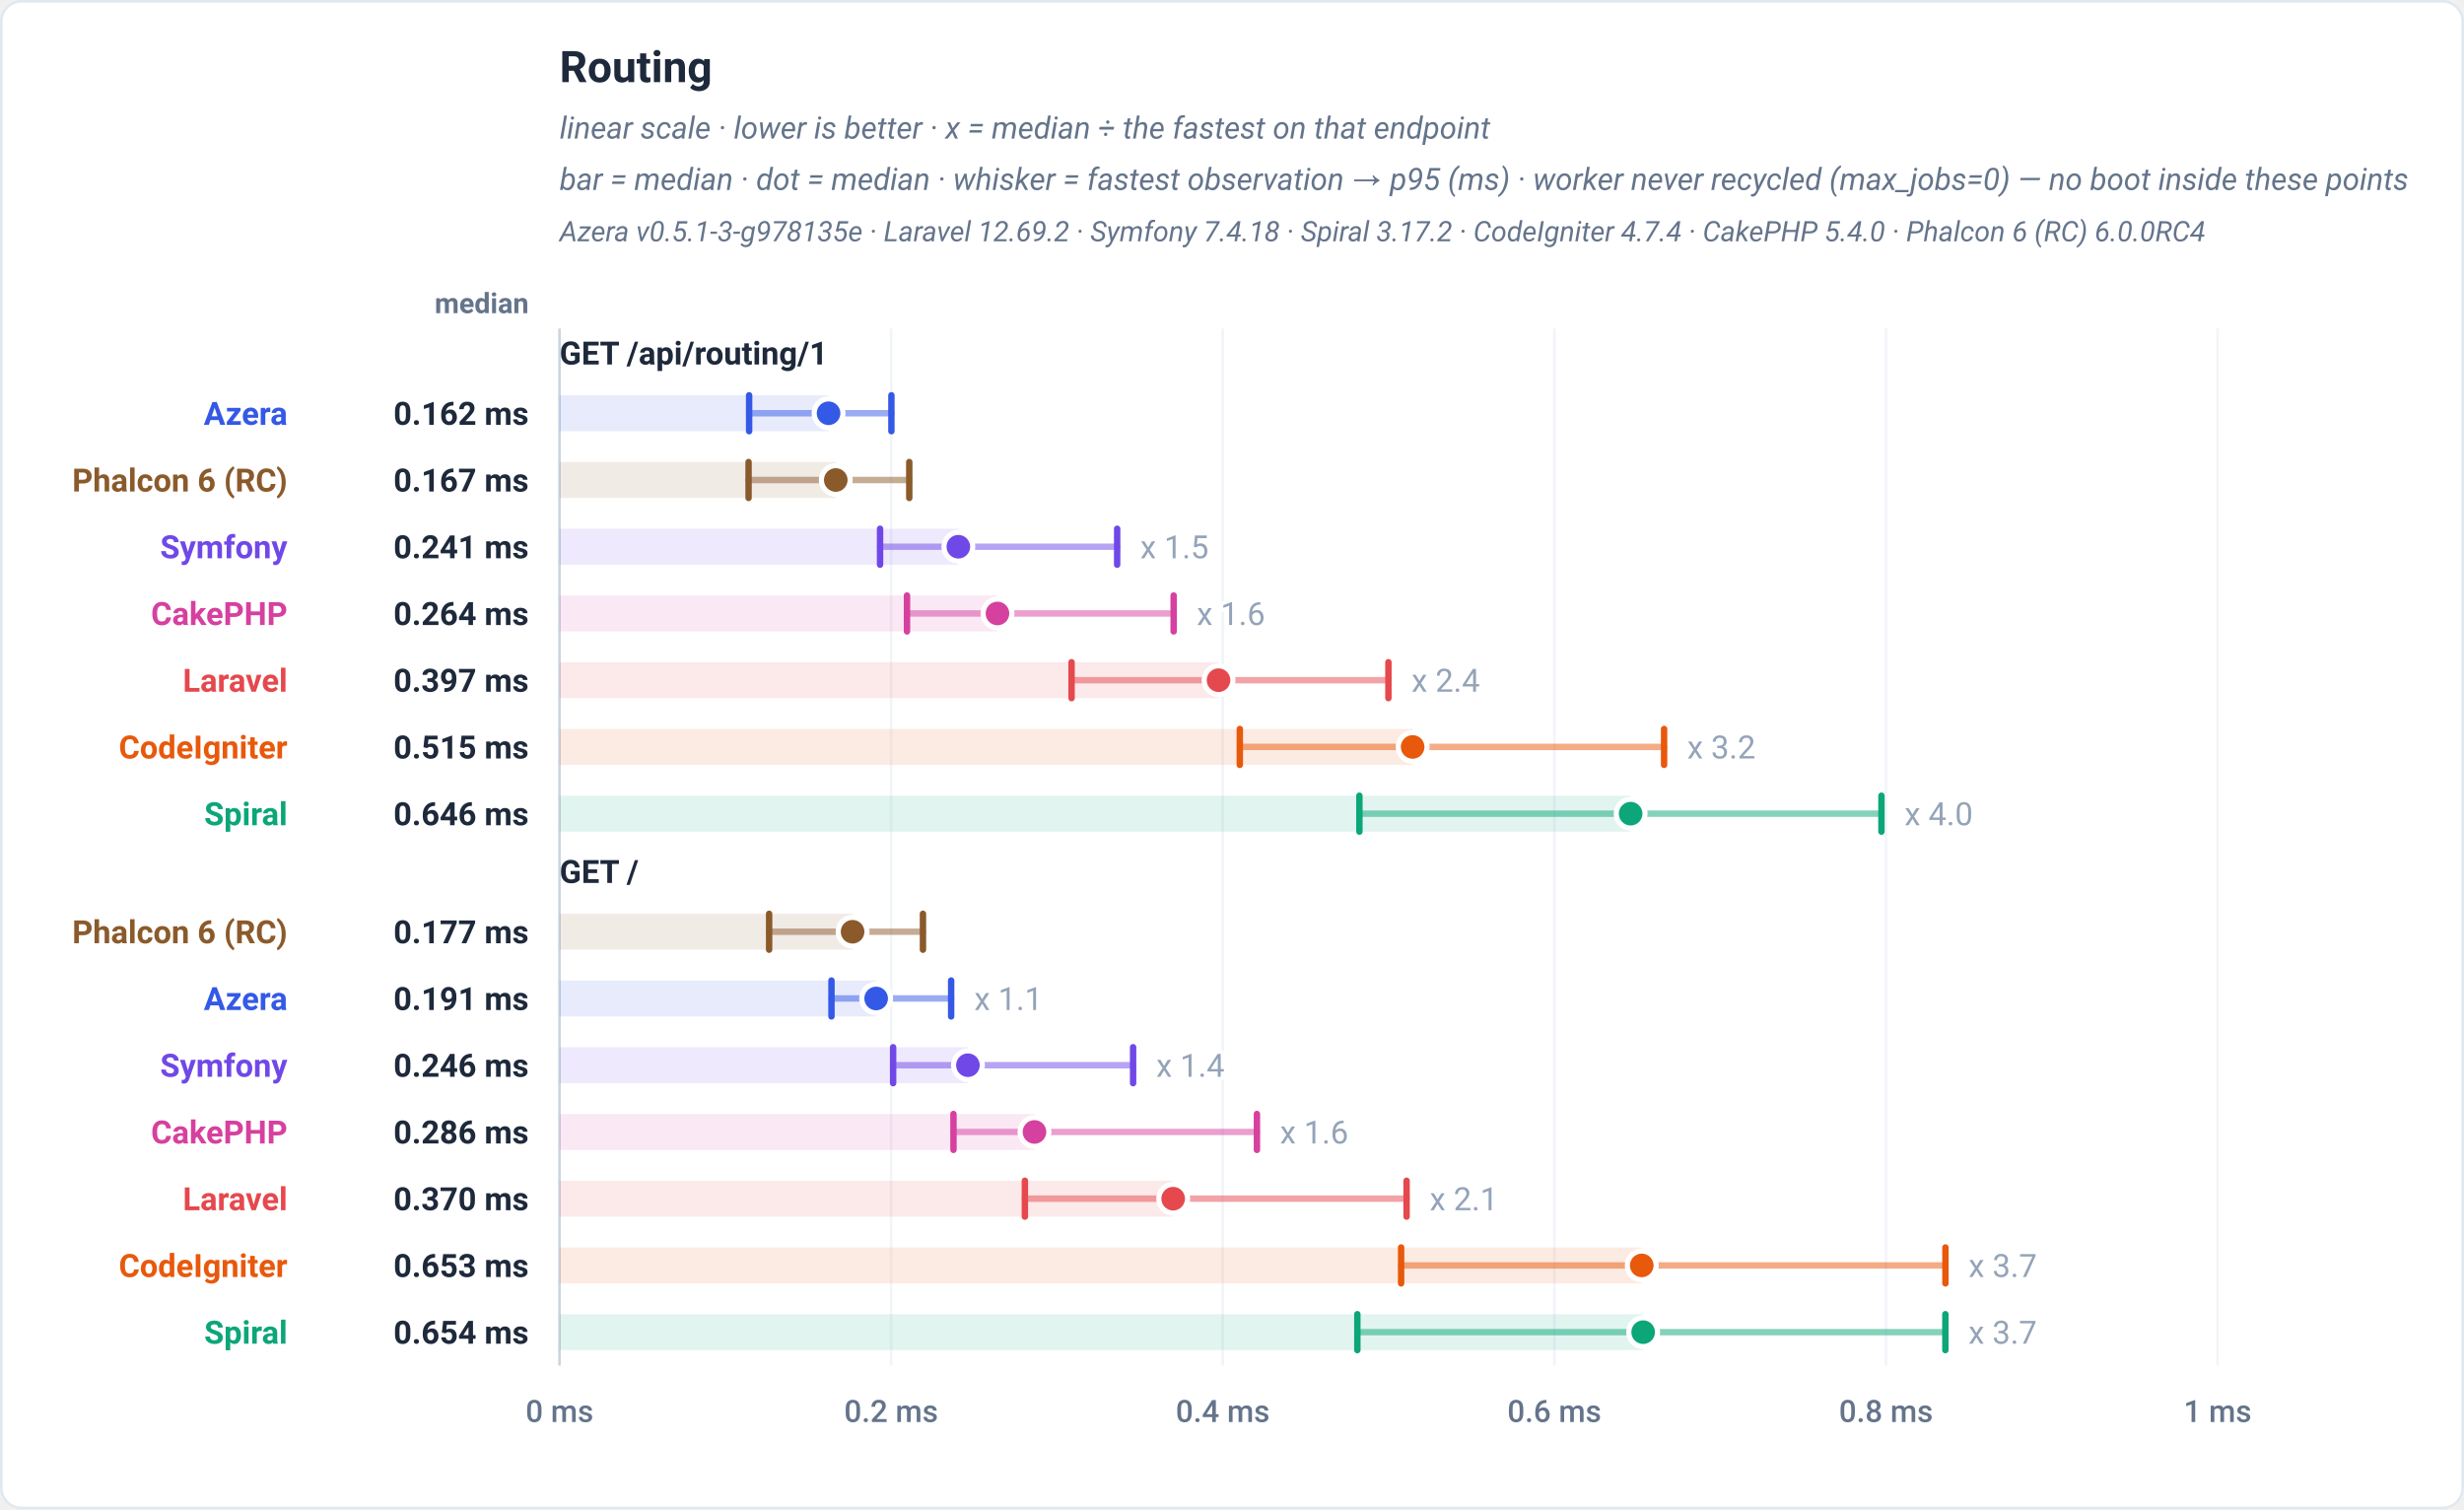
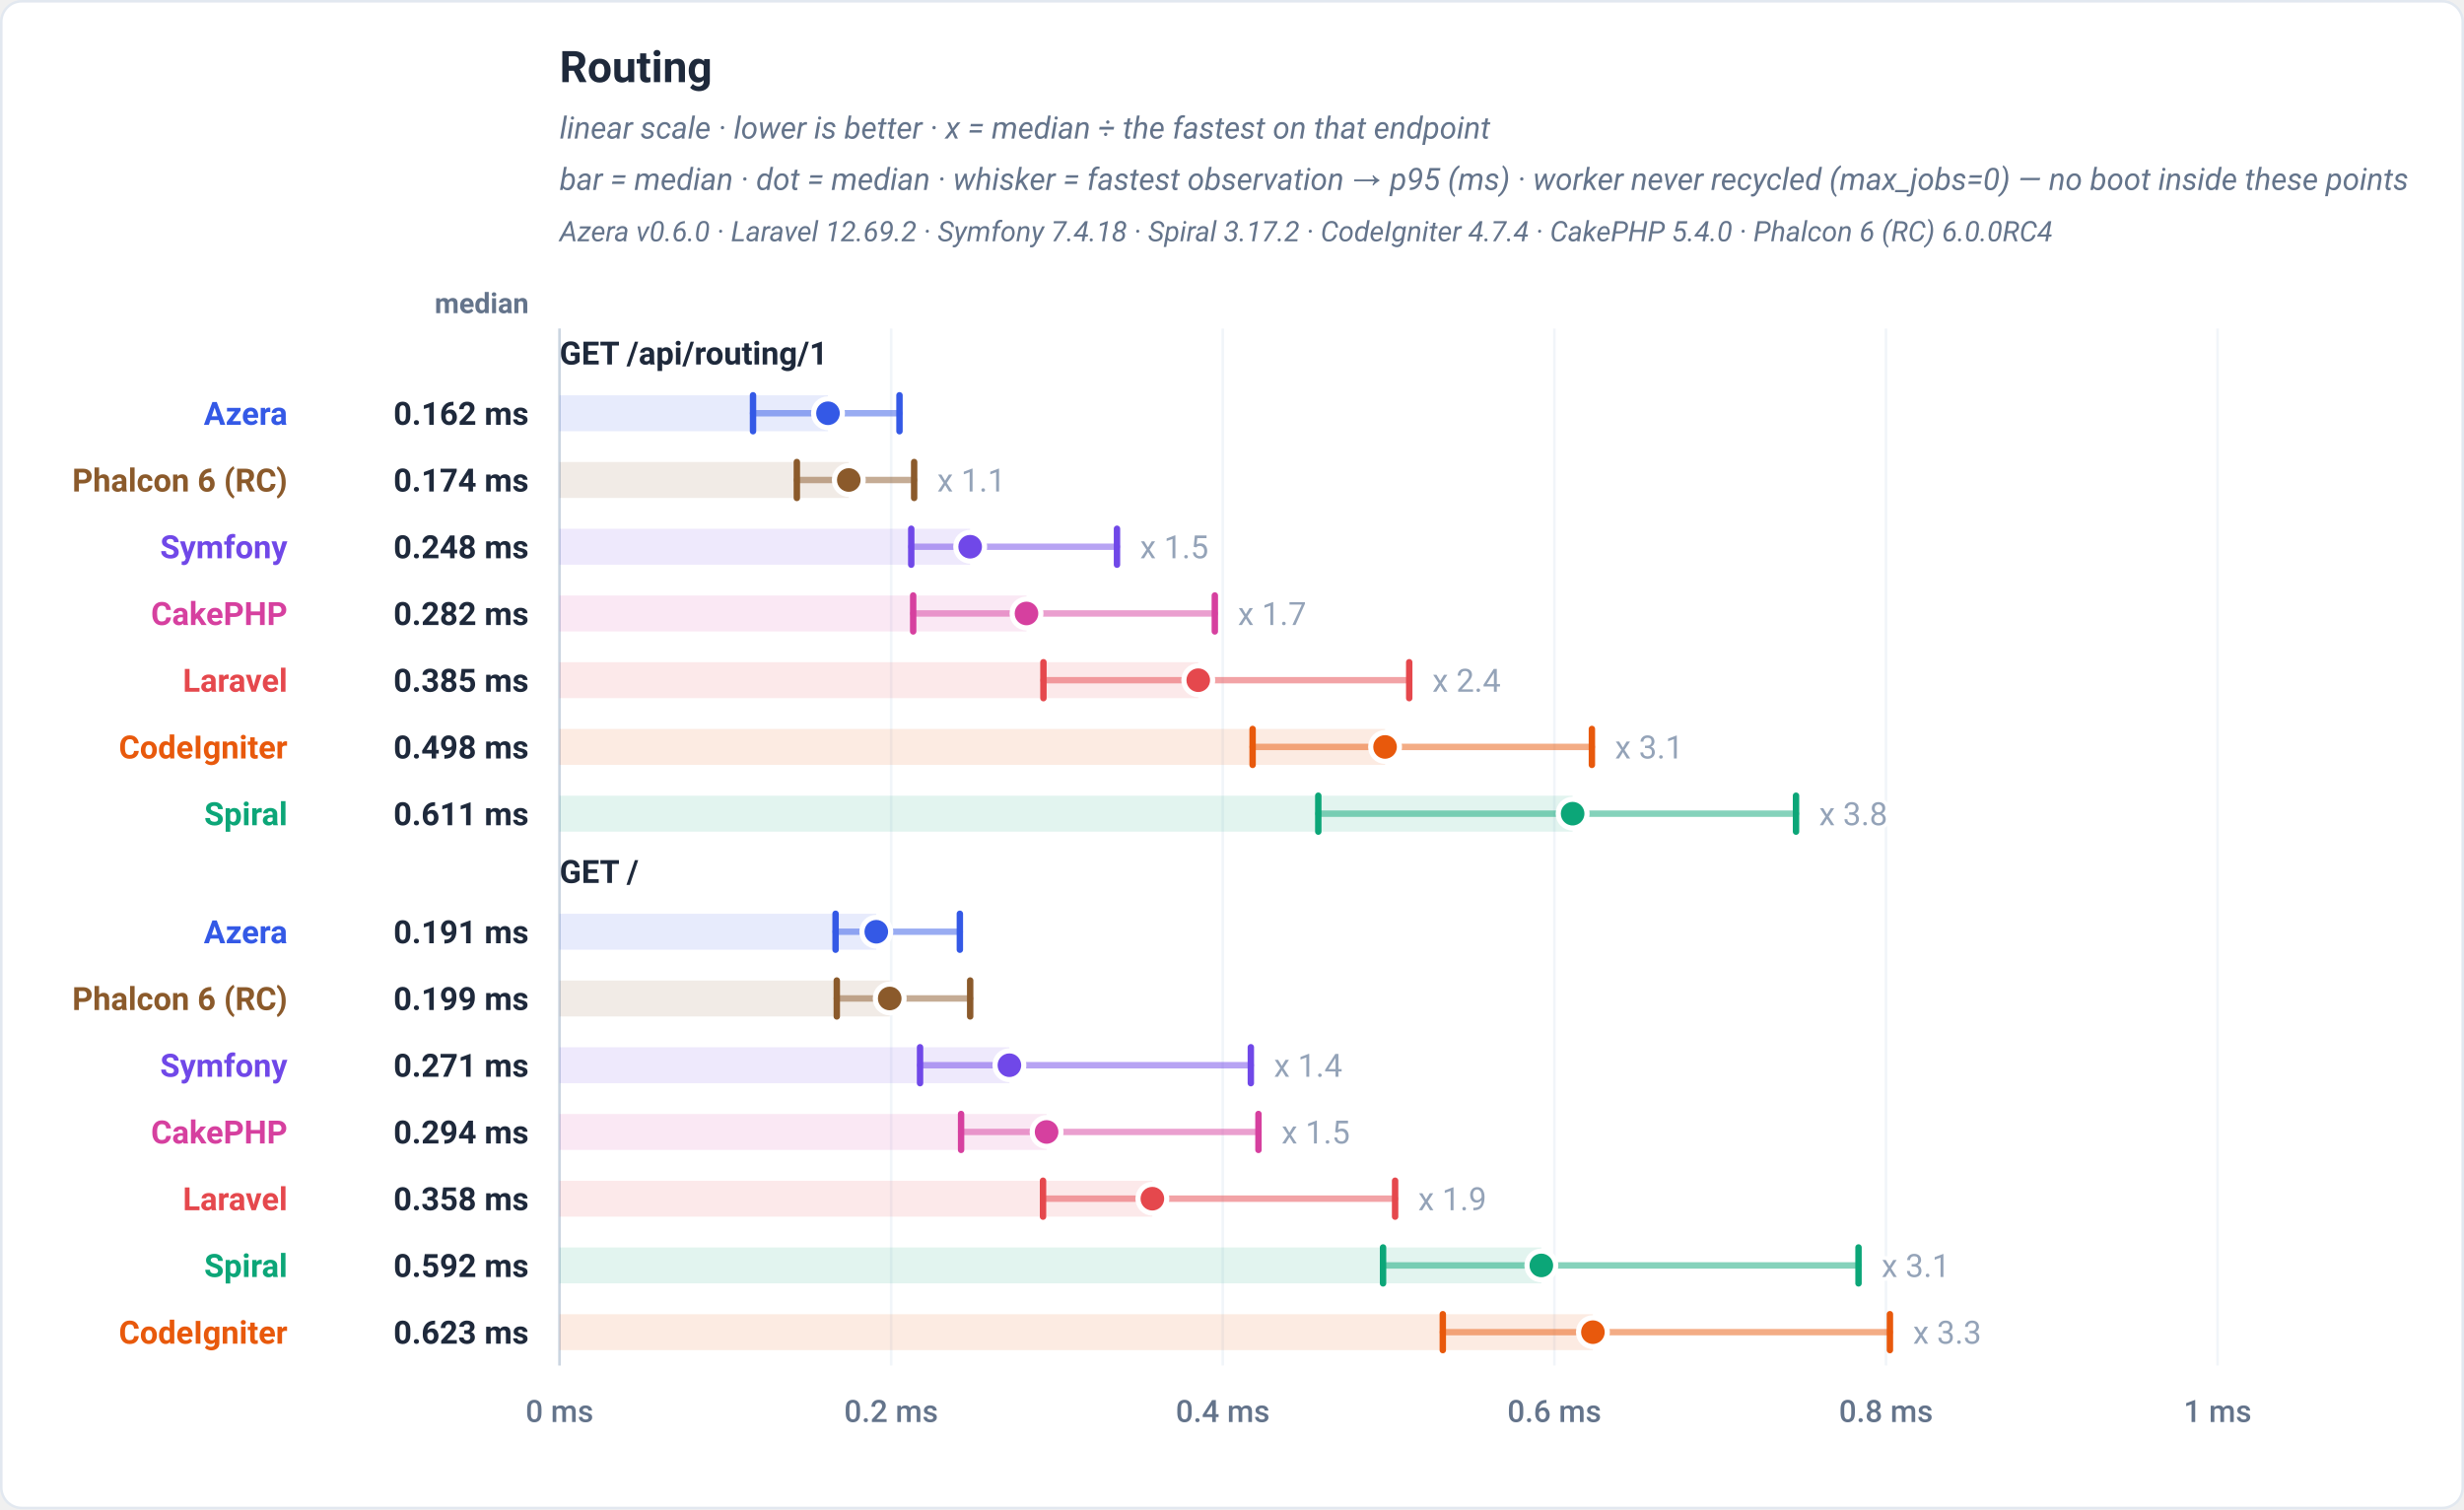
<svg xmlns="http://www.w3.org/2000/svg" viewBox="0 0 960 588" width="960" height="588" role="img" font-family="-apple-system,BlinkMacSystemFont,'Segoe UI',Roboto,Helvetica,Arial,sans-serif">
  <rect x="0.5" y="0.5" width="959" height="587" rx="8" fill="#ffffff" stroke="#e2e8f0" />
  <text x="218" y="32" font-family="-apple-system,BlinkMacSystemFont,'Segoe UI',Roboto,Helvetica,Arial,sans-serif" font-size="17" font-weight="700" fill="#1e293b" text-anchor="start">Routing</text>
  <text x="218" y="54" font-family="-apple-system,BlinkMacSystemFont,'Segoe UI',Roboto,Helvetica,Arial,sans-serif" font-size="12" font-weight="400" fill="#64748b" text-anchor="start" font-style="italic">linear scale · lower is better · x = median ÷ the fastest on that endpoint</text>
  <text x="218" y="74" font-family="-apple-system,BlinkMacSystemFont,'Segoe UI',Roboto,Helvetica,Arial,sans-serif" font-size="12" font-weight="400" fill="#64748b" text-anchor="start" font-style="italic">bar = median · dot = median · whisker = fastest observation → p95 (ms) · worker never recycled (max_jobs=0) — no boot inside these points</text>
-   <text x="218" y="94" font-family="-apple-system,BlinkMacSystemFont,'Segoe UI',Roboto,Helvetica,Arial,sans-serif" font-size="11" font-weight="400" fill="#64748b" text-anchor="start" font-style="italic">Azera v0.5.1-3-g978135e · Laravel 12.69.2 · Symfony 7.4.18 · Spiral 3.17.2 · CodeIgniter 4.7.4 · CakePHP 5.4.0 · Phalcon 6 (RC) 6.0.0RC4</text>
+   <text x="218" y="94" font-family="-apple-system,BlinkMacSystemFont,'Segoe UI',Roboto,Helvetica,Arial,sans-serif" font-size="11" font-weight="400" fill="#64748b" text-anchor="start" font-style="italic">Azera v0.6.0 · Laravel 12.69.2 · Symfony 7.4.18 · Spiral 3.17.2 · CodeIgniter 4.7.4 · CakePHP 5.4.0 · Phalcon 6 (RC) 6.0.0RC4</text>
  <text x="206" y="122" font-family="-apple-system,BlinkMacSystemFont,'Segoe UI',Roboto,Helvetica,Arial,sans-serif" font-size="11" font-weight="600" fill="#64748b" text-anchor="end">median</text>
  <line x1="218" y1="128" x2="218" y2="532" stroke="#f1f5f9" stroke-width="1" />
  <text x="218" y="554" font-family="-apple-system,BlinkMacSystemFont,'Segoe UI',Roboto,Helvetica,Arial,sans-serif" font-size="12" font-weight="500" fill="#64748b" text-anchor="middle">0 ms</text>
  <line x1="347.2" y1="128" x2="347.2" y2="532" stroke="#f1f5f9" stroke-width="1" />
  <text x="347.2" y="554" font-family="-apple-system,BlinkMacSystemFont,'Segoe UI',Roboto,Helvetica,Arial,sans-serif" font-size="12" font-weight="500" fill="#64748b" text-anchor="middle">0.2 ms</text>
  <line x1="476.4" y1="128" x2="476.4" y2="532" stroke="#f1f5f9" stroke-width="1" />
  <text x="476.4" y="554" font-family="-apple-system,BlinkMacSystemFont,'Segoe UI',Roboto,Helvetica,Arial,sans-serif" font-size="12" font-weight="500" fill="#64748b" text-anchor="middle">0.4 ms</text>
  <line x1="605.6" y1="128" x2="605.6" y2="532" stroke="#f1f5f9" stroke-width="1" />
  <text x="605.6" y="554" font-family="-apple-system,BlinkMacSystemFont,'Segoe UI',Roboto,Helvetica,Arial,sans-serif" font-size="12" font-weight="500" fill="#64748b" text-anchor="middle">0.6 ms</text>
  <line x1="734.8" y1="128" x2="734.8" y2="532" stroke="#f1f5f9" stroke-width="1" />
  <text x="734.8" y="554" font-family="-apple-system,BlinkMacSystemFont,'Segoe UI',Roboto,Helvetica,Arial,sans-serif" font-size="12" font-weight="500" fill="#64748b" text-anchor="middle">0.8 ms</text>
  <line x1="864" y1="128" x2="864" y2="532" stroke="#f1f5f9" stroke-width="1" />
  <text x="864" y="554" font-family="-apple-system,BlinkMacSystemFont,'Segoe UI',Roboto,Helvetica,Arial,sans-serif" font-size="12" font-weight="500" fill="#64748b" text-anchor="middle">1 ms</text>
  <line x1="218" y1="128" x2="218" y2="532" stroke="#cbd5e1" stroke-width="1" />
  <text x="218" y="142" font-family="-apple-system,BlinkMacSystemFont,'Segoe UI',Roboto,Helvetica,Arial,sans-serif" font-size="12.5" font-weight="700" fill="#1e293b" text-anchor="start">GET /api/routing/1</text>
-   <rect x="218" y="154" width="104.81" height="14" fill="#3459e6" fill-opacity="0.12" />
-   <line x1="291.87" y1="161" x2="347.3" y2="161" stroke="#3459e6" stroke-width="2.5" stroke-linecap="round" opacity="0.5" />
-   <line x1="291.87" y1="154" x2="291.87" y2="168" stroke="#3459e6" stroke-width="2.5" stroke-linecap="round" />
-   <line x1="347.3" y1="154" x2="347.3" y2="168" stroke="#3459e6" stroke-width="2.5" stroke-linecap="round" />
-   <circle cx="322.81" cy="161" r="5.6" fill="#3459e6" stroke="#ffffff" stroke-width="2" />
+   <rect x="218" y="154" width="104.59" height="14" fill="#3459e6" fill-opacity="0.12" />
+   <line x1="293.38" y1="161" x2="350.45" y2="161" stroke="#3459e6" stroke-width="2.5" stroke-linecap="round" opacity="0.5" />
+   <line x1="293.38" y1="154" x2="293.38" y2="168" stroke="#3459e6" stroke-width="2.5" stroke-linecap="round" />
+   <line x1="350.45" y1="154" x2="350.45" y2="168" stroke="#3459e6" stroke-width="2.5" stroke-linecap="round" />
+   <circle cx="322.59" cy="161" r="5.6" fill="#3459e6" stroke="#ffffff" stroke-width="2" />
  <text x="112" y="165.5" font-family="-apple-system,BlinkMacSystemFont,'Segoe UI',Roboto,Helvetica,Arial,sans-serif" font-size="12.5" font-weight="700" fill="#3459e6" text-anchor="end">Azera</text>
  <text x="206" y="165.5" font-family="-apple-system,BlinkMacSystemFont,'Segoe UI',Roboto,Helvetica,Arial,sans-serif" font-size="12.5" font-weight="700" fill="#1e293b" text-anchor="end">0.162 ms</text>
-   <rect x="218" y="180" width="107.62" height="14" fill="#8b5a2b" fill-opacity="0.12" />
-   <line x1="291.65" y1="187" x2="354.26" y2="187" stroke="#8b5a2b" stroke-width="2.5" stroke-linecap="round" opacity="0.5" />
-   <line x1="291.65" y1="180" x2="291.65" y2="194" stroke="#8b5a2b" stroke-width="2.5" stroke-linecap="round" />
-   <line x1="354.26" y1="180" x2="354.26" y2="194" stroke="#8b5a2b" stroke-width="2.5" stroke-linecap="round" />
-   <circle cx="325.62" cy="187" r="5.6" fill="#8b5a2b" stroke="#ffffff" stroke-width="2" />
+   <rect x="218" y="180" width="112.69" height="14" fill="#8b5a2b" fill-opacity="0.12" />
+   <line x1="310.46" y1="187" x2="356.16" y2="187" stroke="#8b5a2b" stroke-width="2.5" stroke-linecap="round" opacity="0.5" />
+   <line x1="310.46" y1="180" x2="310.46" y2="194" stroke="#8b5a2b" stroke-width="2.5" stroke-linecap="round" />
+   <line x1="356.16" y1="180" x2="356.16" y2="194" stroke="#8b5a2b" stroke-width="2.5" stroke-linecap="round" />
+   <circle cx="330.69" cy="187" r="5.6" fill="#8b5a2b" stroke="#ffffff" stroke-width="2" />
+   <text x="365.16" y="191.5" font-family="-apple-system,BlinkMacSystemFont,'Segoe UI',Roboto,Helvetica,Arial,sans-serif" font-size="12.5" font-weight="400" fill="#94a3b8" text-anchor="start" stroke="#ffffff" stroke-width="3" paint-order="stroke" stroke-linejoin="round">x 1.1</text>
  <text x="112" y="191.5" font-family="-apple-system,BlinkMacSystemFont,'Segoe UI',Roboto,Helvetica,Arial,sans-serif" font-size="12.5" font-weight="700" fill="#8b5a2b" text-anchor="end">Phalcon 6 (RC)</text>
-   <text x="206" y="191.5" font-family="-apple-system,BlinkMacSystemFont,'Segoe UI',Roboto,Helvetica,Arial,sans-serif" font-size="12.5" font-weight="700" fill="#1e293b" text-anchor="end">0.167 ms</text>
-   <rect x="218" y="206" width="155.38" height="14" fill="#7048e8" fill-opacity="0.12" />
-   <line x1="342.88" y1="213" x2="435.26" y2="213" stroke="#7048e8" stroke-width="2.5" stroke-linecap="round" opacity="0.5" />
-   <line x1="342.88" y1="206" x2="342.88" y2="220" stroke="#7048e8" stroke-width="2.5" stroke-linecap="round" />
-   <line x1="435.26" y1="206" x2="435.26" y2="220" stroke="#7048e8" stroke-width="2.5" stroke-linecap="round" />
-   <circle cx="373.38" cy="213" r="5.6" fill="#7048e8" stroke="#ffffff" stroke-width="2" />
-   <text x="444.26" y="217.5" font-family="-apple-system,BlinkMacSystemFont,'Segoe UI',Roboto,Helvetica,Arial,sans-serif" font-size="12.5" font-weight="400" fill="#94a3b8" text-anchor="start" stroke="#ffffff" stroke-width="3" paint-order="stroke" stroke-linejoin="round">x 1.5</text>
+   <text x="206" y="191.5" font-family="-apple-system,BlinkMacSystemFont,'Segoe UI',Roboto,Helvetica,Arial,sans-serif" font-size="12.5" font-weight="700" fill="#1e293b" text-anchor="end">0.174 ms</text>
+   <rect x="218" y="206" width="159.98" height="14" fill="#7048e8" fill-opacity="0.12" />
+   <line x1="355.03" y1="213" x2="435.19" y2="213" stroke="#7048e8" stroke-width="2.5" stroke-linecap="round" opacity="0.5" />
+   <line x1="355.03" y1="206" x2="355.03" y2="220" stroke="#7048e8" stroke-width="2.5" stroke-linecap="round" />
+   <line x1="435.19" y1="206" x2="435.19" y2="220" stroke="#7048e8" stroke-width="2.5" stroke-linecap="round" />
+   <circle cx="377.98" cy="213" r="5.6" fill="#7048e8" stroke="#ffffff" stroke-width="2" />
+   <text x="444.19" y="217.5" font-family="-apple-system,BlinkMacSystemFont,'Segoe UI',Roboto,Helvetica,Arial,sans-serif" font-size="12.5" font-weight="400" fill="#94a3b8" text-anchor="start" stroke="#ffffff" stroke-width="3" paint-order="stroke" stroke-linejoin="round">x 1.5</text>
  <text x="112" y="217.5" font-family="-apple-system,BlinkMacSystemFont,'Segoe UI',Roboto,Helvetica,Arial,sans-serif" font-size="12.5" font-weight="700" fill="#7048e8" text-anchor="end">Symfony</text>
-   <text x="206" y="217.5" font-family="-apple-system,BlinkMacSystemFont,'Segoe UI',Roboto,Helvetica,Arial,sans-serif" font-size="12.5" font-weight="700" fill="#1e293b" text-anchor="end">0.241 ms</text>
-   <rect x="218" y="232" width="170.62" height="14" fill="#d6409f" fill-opacity="0.12" />
-   <line x1="353.37" y1="239" x2="457.27" y2="239" stroke="#d6409f" stroke-width="2.5" stroke-linecap="round" opacity="0.5" />
-   <line x1="353.37" y1="232" x2="353.37" y2="246" stroke="#d6409f" stroke-width="2.5" stroke-linecap="round" />
-   <line x1="457.27" y1="232" x2="457.27" y2="246" stroke="#d6409f" stroke-width="2.5" stroke-linecap="round" />
-   <circle cx="388.62" cy="239" r="5.6" fill="#d6409f" stroke="#ffffff" stroke-width="2" />
-   <text x="466.27" y="243.5" font-family="-apple-system,BlinkMacSystemFont,'Segoe UI',Roboto,Helvetica,Arial,sans-serif" font-size="12.5" font-weight="400" fill="#94a3b8" text-anchor="start" stroke="#ffffff" stroke-width="3" paint-order="stroke" stroke-linejoin="round">x 1.6</text>
+   <text x="206" y="217.5" font-family="-apple-system,BlinkMacSystemFont,'Segoe UI',Roboto,Helvetica,Arial,sans-serif" font-size="12.5" font-weight="700" fill="#1e293b" text-anchor="end">0.248 ms</text>
+   <rect x="218" y="232" width="181.93" height="14" fill="#d6409f" fill-opacity="0.12" />
+   <line x1="355.78" y1="239" x2="473.31" y2="239" stroke="#d6409f" stroke-width="2.5" stroke-linecap="round" opacity="0.5" />
+   <line x1="355.78" y1="232" x2="355.78" y2="246" stroke="#d6409f" stroke-width="2.5" stroke-linecap="round" />
+   <line x1="473.31" y1="232" x2="473.31" y2="246" stroke="#d6409f" stroke-width="2.5" stroke-linecap="round" />
+   <circle cx="399.93" cy="239" r="5.6" fill="#d6409f" stroke="#ffffff" stroke-width="2" />
+   <text x="482.31" y="243.5" font-family="-apple-system,BlinkMacSystemFont,'Segoe UI',Roboto,Helvetica,Arial,sans-serif" font-size="12.5" font-weight="400" fill="#94a3b8" text-anchor="start" stroke="#ffffff" stroke-width="3" paint-order="stroke" stroke-linejoin="round">x 1.7</text>
  <text x="112" y="243.5" font-family="-apple-system,BlinkMacSystemFont,'Segoe UI',Roboto,Helvetica,Arial,sans-serif" font-size="12.5" font-weight="700" fill="#d6409f" text-anchor="end">CakePHP</text>
-   <text x="206" y="243.5" font-family="-apple-system,BlinkMacSystemFont,'Segoe UI',Roboto,Helvetica,Arial,sans-serif" font-size="12.5" font-weight="700" fill="#1e293b" text-anchor="end">0.264 ms</text>
-   <rect x="218" y="258" width="256.75" height="14" fill="#e5484d" fill-opacity="0.12" />
-   <line x1="417.49" y1="265" x2="540.94" y2="265" stroke="#e5484d" stroke-width="2.5" stroke-linecap="round" opacity="0.5" />
-   <line x1="417.49" y1="258" x2="417.49" y2="272" stroke="#e5484d" stroke-width="2.5" stroke-linecap="round" />
-   <line x1="540.94" y1="258" x2="540.94" y2="272" stroke="#e5484d" stroke-width="2.5" stroke-linecap="round" />
-   <circle cx="474.75" cy="265" r="5.6" fill="#e5484d" stroke="#ffffff" stroke-width="2" />
-   <text x="549.94" y="269.5" font-family="-apple-system,BlinkMacSystemFont,'Segoe UI',Roboto,Helvetica,Arial,sans-serif" font-size="12.5" font-weight="400" fill="#94a3b8" text-anchor="start" stroke="#ffffff" stroke-width="3" paint-order="stroke" stroke-linejoin="round">x 2.4</text>
+   <text x="206" y="243.5" font-family="-apple-system,BlinkMacSystemFont,'Segoe UI',Roboto,Helvetica,Arial,sans-serif" font-size="12.5" font-weight="700" fill="#1e293b" text-anchor="end">0.282 ms</text>
+   <rect x="218" y="258" width="248.85" height="14" fill="#e5484d" fill-opacity="0.12" />
+   <line x1="406.53" y1="265" x2="549.05" y2="265" stroke="#e5484d" stroke-width="2.5" stroke-linecap="round" opacity="0.5" />
+   <line x1="406.53" y1="258" x2="406.53" y2="272" stroke="#e5484d" stroke-width="2.5" stroke-linecap="round" />
+   <line x1="549.05" y1="258" x2="549.05" y2="272" stroke="#e5484d" stroke-width="2.5" stroke-linecap="round" />
+   <circle cx="466.85" cy="265" r="5.6" fill="#e5484d" stroke="#ffffff" stroke-width="2" />
+   <text x="558.05" y="269.5" font-family="-apple-system,BlinkMacSystemFont,'Segoe UI',Roboto,Helvetica,Arial,sans-serif" font-size="12.5" font-weight="400" fill="#94a3b8" text-anchor="start" stroke="#ffffff" stroke-width="3" paint-order="stroke" stroke-linejoin="round">x 2.4</text>
  <text x="112" y="269.5" font-family="-apple-system,BlinkMacSystemFont,'Segoe UI',Roboto,Helvetica,Arial,sans-serif" font-size="12.5" font-weight="700" fill="#e5484d" text-anchor="end">Laravel</text>
-   <text x="206" y="269.5" font-family="-apple-system,BlinkMacSystemFont,'Segoe UI',Roboto,Helvetica,Arial,sans-serif" font-size="12.5" font-weight="700" fill="#1e293b" text-anchor="end">0.397 ms</text>
-   <rect x="218" y="284" width="332.38" height="14" fill="#e8590c" fill-opacity="0.12" />
-   <line x1="483.04" y1="291" x2="648.35" y2="291" stroke="#e8590c" stroke-width="2.5" stroke-linecap="round" opacity="0.5" />
-   <line x1="483.04" y1="284" x2="483.04" y2="298" stroke="#e8590c" stroke-width="2.5" stroke-linecap="round" />
-   <line x1="648.35" y1="284" x2="648.35" y2="298" stroke="#e8590c" stroke-width="2.5" stroke-linecap="round" />
-   <circle cx="550.38" cy="291" r="5.6" fill="#e8590c" stroke="#ffffff" stroke-width="2" />
-   <text x="657.35" y="295.5" font-family="-apple-system,BlinkMacSystemFont,'Segoe UI',Roboto,Helvetica,Arial,sans-serif" font-size="12.5" font-weight="400" fill="#94a3b8" text-anchor="start" stroke="#ffffff" stroke-width="3" paint-order="stroke" stroke-linejoin="round">x 3.2</text>
+   <text x="206" y="269.5" font-family="-apple-system,BlinkMacSystemFont,'Segoe UI',Roboto,Helvetica,Arial,sans-serif" font-size="12.5" font-weight="700" fill="#1e293b" text-anchor="end">0.385 ms</text>
+   <rect x="218" y="284" width="321.63" height="14" fill="#e8590c" fill-opacity="0.12" />
+   <line x1="488.03" y1="291" x2="620.22" y2="291" stroke="#e8590c" stroke-width="2.5" stroke-linecap="round" opacity="0.5" />
+   <line x1="488.03" y1="284" x2="488.03" y2="298" stroke="#e8590c" stroke-width="2.5" stroke-linecap="round" />
+   <line x1="620.22" y1="284" x2="620.22" y2="298" stroke="#e8590c" stroke-width="2.5" stroke-linecap="round" />
+   <circle cx="539.63" cy="291" r="5.6" fill="#e8590c" stroke="#ffffff" stroke-width="2" />
+   <text x="629.22" y="295.5" font-family="-apple-system,BlinkMacSystemFont,'Segoe UI',Roboto,Helvetica,Arial,sans-serif" font-size="12.5" font-weight="400" fill="#94a3b8" text-anchor="start" stroke="#ffffff" stroke-width="3" paint-order="stroke" stroke-linejoin="round">x 3.1</text>
  <text x="112" y="295.5" font-family="-apple-system,BlinkMacSystemFont,'Segoe UI',Roboto,Helvetica,Arial,sans-serif" font-size="12.5" font-weight="700" fill="#e8590c" text-anchor="end">CodeIgniter</text>
-   <text x="206" y="295.5" font-family="-apple-system,BlinkMacSystemFont,'Segoe UI',Roboto,Helvetica,Arial,sans-serif" font-size="12.5" font-weight="700" fill="#1e293b" text-anchor="end">0.515 ms</text>
-   <rect x="218" y="310" width="417.31" height="14" fill="#0ca678" fill-opacity="0.12" />
-   <line x1="529.64" y1="317" x2="733.03" y2="317" stroke="#0ca678" stroke-width="2.5" stroke-linecap="round" opacity="0.5" />
-   <line x1="529.64" y1="310" x2="529.64" y2="324" stroke="#0ca678" stroke-width="2.5" stroke-linecap="round" />
-   <line x1="733.03" y1="310" x2="733.03" y2="324" stroke="#0ca678" stroke-width="2.5" stroke-linecap="round" />
-   <circle cx="635.31" cy="317" r="5.6" fill="#0ca678" stroke="#ffffff" stroke-width="2" />
-   <text x="742.03" y="321.5" font-family="-apple-system,BlinkMacSystemFont,'Segoe UI',Roboto,Helvetica,Arial,sans-serif" font-size="12.5" font-weight="400" fill="#94a3b8" text-anchor="start" stroke="#ffffff" stroke-width="3" paint-order="stroke" stroke-linejoin="round">x 4.0</text>
+   <text x="206" y="295.5" font-family="-apple-system,BlinkMacSystemFont,'Segoe UI',Roboto,Helvetica,Arial,sans-serif" font-size="12.5" font-weight="700" fill="#1e293b" text-anchor="end">0.498 ms</text>
+   <rect x="218" y="310" width="394.71" height="14" fill="#0ca678" fill-opacity="0.12" />
+   <line x1="513.62" y1="317" x2="699.75" y2="317" stroke="#0ca678" stroke-width="2.5" stroke-linecap="round" opacity="0.5" />
+   <line x1="513.62" y1="310" x2="513.62" y2="324" stroke="#0ca678" stroke-width="2.5" stroke-linecap="round" />
+   <line x1="699.75" y1="310" x2="699.75" y2="324" stroke="#0ca678" stroke-width="2.5" stroke-linecap="round" />
+   <circle cx="612.71" cy="317" r="5.6" fill="#0ca678" stroke="#ffffff" stroke-width="2" />
+   <text x="708.75" y="321.5" font-family="-apple-system,BlinkMacSystemFont,'Segoe UI',Roboto,Helvetica,Arial,sans-serif" font-size="12.5" font-weight="400" fill="#94a3b8" text-anchor="start" stroke="#ffffff" stroke-width="3" paint-order="stroke" stroke-linejoin="round">x 3.8</text>
  <text x="112" y="321.5" font-family="-apple-system,BlinkMacSystemFont,'Segoe UI',Roboto,Helvetica,Arial,sans-serif" font-size="12.5" font-weight="700" fill="#0ca678" text-anchor="end">Spiral</text>
-   <text x="206" y="321.5" font-family="-apple-system,BlinkMacSystemFont,'Segoe UI',Roboto,Helvetica,Arial,sans-serif" font-size="12.5" font-weight="700" fill="#1e293b" text-anchor="end">0.646 ms</text>
+   <text x="206" y="321.5" font-family="-apple-system,BlinkMacSystemFont,'Segoe UI',Roboto,Helvetica,Arial,sans-serif" font-size="12.5" font-weight="700" fill="#1e293b" text-anchor="end">0.611 ms</text>
  <text x="218" y="344" font-family="-apple-system,BlinkMacSystemFont,'Segoe UI',Roboto,Helvetica,Arial,sans-serif" font-size="12.5" font-weight="700" fill="#1e293b" text-anchor="start">GET /</text>
-   <rect x="218" y="356" width="114.17" height="14" fill="#8b5a2b" fill-opacity="0.12" />
-   <line x1="299.66" y1="363" x2="359.59" y2="363" stroke="#8b5a2b" stroke-width="2.5" stroke-linecap="round" opacity="0.5" />
-   <line x1="299.66" y1="356" x2="299.66" y2="370" stroke="#8b5a2b" stroke-width="2.5" stroke-linecap="round" />
-   <line x1="359.59" y1="356" x2="359.59" y2="370" stroke="#8b5a2b" stroke-width="2.5" stroke-linecap="round" />
-   <circle cx="332.17" cy="363" r="5.6" fill="#8b5a2b" stroke="#ffffff" stroke-width="2" />
-   <text x="112" y="367.5" font-family="-apple-system,BlinkMacSystemFont,'Segoe UI',Roboto,Helvetica,Arial,sans-serif" font-size="12.5" font-weight="700" fill="#8b5a2b" text-anchor="end">Phalcon 6 (RC)</text>
-   <text x="206" y="367.5" font-family="-apple-system,BlinkMacSystemFont,'Segoe UI',Roboto,Helvetica,Arial,sans-serif" font-size="12.5" font-weight="700" fill="#1e293b" text-anchor="end">0.177 ms</text>
-   <rect x="218" y="382" width="123.35" height="14" fill="#3459e6" fill-opacity="0.12" />
-   <line x1="323.95" y1="389" x2="370.58" y2="389" stroke="#3459e6" stroke-width="2.5" stroke-linecap="round" opacity="0.5" />
-   <line x1="323.95" y1="382" x2="323.95" y2="396" stroke="#3459e6" stroke-width="2.5" stroke-linecap="round" />
-   <line x1="370.58" y1="382" x2="370.58" y2="396" stroke="#3459e6" stroke-width="2.5" stroke-linecap="round" />
-   <circle cx="341.35" cy="389" r="5.6" fill="#3459e6" stroke="#ffffff" stroke-width="2" />
-   <text x="379.58" y="393.5" font-family="-apple-system,BlinkMacSystemFont,'Segoe UI',Roboto,Helvetica,Arial,sans-serif" font-size="12.5" font-weight="400" fill="#94a3b8" text-anchor="start" stroke="#ffffff" stroke-width="3" paint-order="stroke" stroke-linejoin="round">x 1.1</text>
-   <text x="112" y="393.5" font-family="-apple-system,BlinkMacSystemFont,'Segoe UI',Roboto,Helvetica,Arial,sans-serif" font-size="12.5" font-weight="700" fill="#3459e6" text-anchor="end">Azera</text>
-   <text x="206" y="393.5" font-family="-apple-system,BlinkMacSystemFont,'Segoe UI',Roboto,Helvetica,Arial,sans-serif" font-size="12.5" font-weight="700" fill="#1e293b" text-anchor="end">0.191 ms</text>
-   <rect x="218" y="408" width="159.11" height="14" fill="#7048e8" fill-opacity="0.12" />
-   <line x1="347.97" y1="415" x2="441.47" y2="415" stroke="#7048e8" stroke-width="2.5" stroke-linecap="round" opacity="0.5" />
-   <line x1="347.97" y1="408" x2="347.97" y2="422" stroke="#7048e8" stroke-width="2.5" stroke-linecap="round" />
-   <line x1="441.47" y1="408" x2="441.47" y2="422" stroke="#7048e8" stroke-width="2.5" stroke-linecap="round" />
-   <circle cx="377.11" cy="415" r="5.6" fill="#7048e8" stroke="#ffffff" stroke-width="2" />
-   <text x="450.47" y="419.5" font-family="-apple-system,BlinkMacSystemFont,'Segoe UI',Roboto,Helvetica,Arial,sans-serif" font-size="12.5" font-weight="400" fill="#94a3b8" text-anchor="start" stroke="#ffffff" stroke-width="3" paint-order="stroke" stroke-linejoin="round">x 1.4</text>
+   <rect x="218" y="356" width="123.41" height="14" fill="#3459e6" fill-opacity="0.12" />
+   <line x1="325.55" y1="363" x2="373.97" y2="363" stroke="#3459e6" stroke-width="2.5" stroke-linecap="round" opacity="0.5" />
+   <line x1="325.55" y1="356" x2="325.55" y2="370" stroke="#3459e6" stroke-width="2.5" stroke-linecap="round" />
+   <line x1="373.97" y1="356" x2="373.97" y2="370" stroke="#3459e6" stroke-width="2.5" stroke-linecap="round" />
+   <circle cx="341.41" cy="363" r="5.6" fill="#3459e6" stroke="#ffffff" stroke-width="2" />
+   <text x="112" y="367.5" font-family="-apple-system,BlinkMacSystemFont,'Segoe UI',Roboto,Helvetica,Arial,sans-serif" font-size="12.5" font-weight="700" fill="#3459e6" text-anchor="end">Azera</text>
+   <text x="206" y="367.5" font-family="-apple-system,BlinkMacSystemFont,'Segoe UI',Roboto,Helvetica,Arial,sans-serif" font-size="12.5" font-weight="700" fill="#1e293b" text-anchor="end">0.191 ms</text>
+   <rect x="218" y="382" width="128.64" height="14" fill="#8b5a2b" fill-opacity="0.12" />
+   <line x1="326.02" y1="389" x2="377.99" y2="389" stroke="#8b5a2b" stroke-width="2.5" stroke-linecap="round" opacity="0.5" />
+   <line x1="326.02" y1="382" x2="326.02" y2="396" stroke="#8b5a2b" stroke-width="2.5" stroke-linecap="round" />
+   <line x1="377.99" y1="382" x2="377.99" y2="396" stroke="#8b5a2b" stroke-width="2.5" stroke-linecap="round" />
+   <circle cx="346.64" cy="389" r="5.6" fill="#8b5a2b" stroke="#ffffff" stroke-width="2" />
+   <text x="112" y="393.5" font-family="-apple-system,BlinkMacSystemFont,'Segoe UI',Roboto,Helvetica,Arial,sans-serif" font-size="12.5" font-weight="700" fill="#8b5a2b" text-anchor="end">Phalcon 6 (RC)</text>
+   <text x="206" y="393.5" font-family="-apple-system,BlinkMacSystemFont,'Segoe UI',Roboto,Helvetica,Arial,sans-serif" font-size="12.5" font-weight="700" fill="#1e293b" text-anchor="end">0.199 ms</text>
+   <rect x="218" y="408" width="175.27" height="14" fill="#7048e8" fill-opacity="0.12" />
+   <line x1="358.46" y1="415" x2="487.34" y2="415" stroke="#7048e8" stroke-width="2.5" stroke-linecap="round" opacity="0.5" />
+   <line x1="358.46" y1="408" x2="358.46" y2="422" stroke="#7048e8" stroke-width="2.5" stroke-linecap="round" />
+   <line x1="487.34" y1="408" x2="487.34" y2="422" stroke="#7048e8" stroke-width="2.5" stroke-linecap="round" />
+   <circle cx="393.27" cy="415" r="5.6" fill="#7048e8" stroke="#ffffff" stroke-width="2" />
+   <text x="496.34" y="419.5" font-family="-apple-system,BlinkMacSystemFont,'Segoe UI',Roboto,Helvetica,Arial,sans-serif" font-size="12.5" font-weight="400" fill="#94a3b8" text-anchor="start" stroke="#ffffff" stroke-width="3" paint-order="stroke" stroke-linejoin="round">x 1.4</text>
  <text x="112" y="419.5" font-family="-apple-system,BlinkMacSystemFont,'Segoe UI',Roboto,Helvetica,Arial,sans-serif" font-size="12.5" font-weight="700" fill="#7048e8" text-anchor="end">Symfony</text>
-   <text x="206" y="419.5" font-family="-apple-system,BlinkMacSystemFont,'Segoe UI',Roboto,Helvetica,Arial,sans-serif" font-size="12.5" font-weight="700" fill="#1e293b" text-anchor="end">0.246 ms</text>
-   <rect x="218" y="434" width="185.04" height="14" fill="#d6409f" fill-opacity="0.12" />
-   <line x1="371.48" y1="441" x2="489.71" y2="441" stroke="#d6409f" stroke-width="2.5" stroke-linecap="round" opacity="0.5" />
-   <line x1="371.48" y1="434" x2="371.48" y2="448" stroke="#d6409f" stroke-width="2.5" stroke-linecap="round" />
-   <line x1="489.71" y1="434" x2="489.71" y2="448" stroke="#d6409f" stroke-width="2.5" stroke-linecap="round" />
-   <circle cx="403.04" cy="441" r="5.6" fill="#d6409f" stroke="#ffffff" stroke-width="2" />
-   <text x="498.71" y="445.5" font-family="-apple-system,BlinkMacSystemFont,'Segoe UI',Roboto,Helvetica,Arial,sans-serif" font-size="12.5" font-weight="400" fill="#94a3b8" text-anchor="start" stroke="#ffffff" stroke-width="3" paint-order="stroke" stroke-linejoin="round">x 1.6</text>
+   <text x="206" y="419.5" font-family="-apple-system,BlinkMacSystemFont,'Segoe UI',Roboto,Helvetica,Arial,sans-serif" font-size="12.5" font-weight="700" fill="#1e293b" text-anchor="end">0.271 ms</text>
+   <rect x="218" y="434" width="189.76" height="14" fill="#d6409f" fill-opacity="0.12" />
+   <line x1="374.45" y1="441" x2="490.31" y2="441" stroke="#d6409f" stroke-width="2.5" stroke-linecap="round" opacity="0.5" />
+   <line x1="374.45" y1="434" x2="374.45" y2="448" stroke="#d6409f" stroke-width="2.5" stroke-linecap="round" />
+   <line x1="490.31" y1="434" x2="490.31" y2="448" stroke="#d6409f" stroke-width="2.5" stroke-linecap="round" />
+   <circle cx="407.76" cy="441" r="5.6" fill="#d6409f" stroke="#ffffff" stroke-width="2" />
+   <text x="499.31" y="445.5" font-family="-apple-system,BlinkMacSystemFont,'Segoe UI',Roboto,Helvetica,Arial,sans-serif" font-size="12.5" font-weight="400" fill="#94a3b8" text-anchor="start" stroke="#ffffff" stroke-width="3" paint-order="stroke" stroke-linejoin="round">x 1.5</text>
  <text x="112" y="445.5" font-family="-apple-system,BlinkMacSystemFont,'Segoe UI',Roboto,Helvetica,Arial,sans-serif" font-size="12.5" font-weight="700" fill="#d6409f" text-anchor="end">CakePHP</text>
-   <text x="206" y="445.5" font-family="-apple-system,BlinkMacSystemFont,'Segoe UI',Roboto,Helvetica,Arial,sans-serif" font-size="12.5" font-weight="700" fill="#1e293b" text-anchor="end">0.286 ms</text>
-   <rect x="218" y="460" width="239.08" height="14" fill="#e5484d" fill-opacity="0.12" />
-   <line x1="399.3" y1="467" x2="548.02" y2="467" stroke="#e5484d" stroke-width="2.5" stroke-linecap="round" opacity="0.5" />
-   <line x1="399.3" y1="460" x2="399.3" y2="474" stroke="#e5484d" stroke-width="2.5" stroke-linecap="round" />
-   <line x1="548.02" y1="460" x2="548.02" y2="474" stroke="#e5484d" stroke-width="2.5" stroke-linecap="round" />
-   <circle cx="457.08" cy="467" r="5.6" fill="#e5484d" stroke="#ffffff" stroke-width="2" />
-   <text x="557.02" y="471.5" font-family="-apple-system,BlinkMacSystemFont,'Segoe UI',Roboto,Helvetica,Arial,sans-serif" font-size="12.5" font-weight="400" fill="#94a3b8" text-anchor="start" stroke="#ffffff" stroke-width="3" paint-order="stroke" stroke-linejoin="round">x 2.1</text>
+   <text x="206" y="445.5" font-family="-apple-system,BlinkMacSystemFont,'Segoe UI',Roboto,Helvetica,Arial,sans-serif" font-size="12.5" font-weight="700" fill="#1e293b" text-anchor="end">0.294 ms</text>
+   <rect x="218" y="460" width="230.97" height="14" fill="#e5484d" fill-opacity="0.12" />
+   <line x1="406.37" y1="467" x2="543.55" y2="467" stroke="#e5484d" stroke-width="2.5" stroke-linecap="round" opacity="0.5" />
+   <line x1="406.37" y1="460" x2="406.37" y2="474" stroke="#e5484d" stroke-width="2.5" stroke-linecap="round" />
+   <line x1="543.55" y1="460" x2="543.55" y2="474" stroke="#e5484d" stroke-width="2.5" stroke-linecap="round" />
+   <circle cx="448.97" cy="467" r="5.6" fill="#e5484d" stroke="#ffffff" stroke-width="2" />
+   <text x="552.55" y="471.5" font-family="-apple-system,BlinkMacSystemFont,'Segoe UI',Roboto,Helvetica,Arial,sans-serif" font-size="12.5" font-weight="400" fill="#94a3b8" text-anchor="start" stroke="#ffffff" stroke-width="3" paint-order="stroke" stroke-linejoin="round">x 1.9</text>
  <text x="112" y="471.5" font-family="-apple-system,BlinkMacSystemFont,'Segoe UI',Roboto,Helvetica,Arial,sans-serif" font-size="12.5" font-weight="700" fill="#e5484d" text-anchor="end">Laravel</text>
-   <text x="206" y="471.5" font-family="-apple-system,BlinkMacSystemFont,'Segoe UI',Roboto,Helvetica,Arial,sans-serif" font-size="12.5" font-weight="700" fill="#1e293b" text-anchor="end">0.370 ms</text>
-   <rect x="218" y="486" width="421.64" height="14" fill="#e8590c" fill-opacity="0.12" />
-   <line x1="545.89" y1="493" x2="757.96" y2="493" stroke="#e8590c" stroke-width="2.5" stroke-linecap="round" opacity="0.5" />
-   <line x1="545.89" y1="486" x2="545.89" y2="500" stroke="#e8590c" stroke-width="2.5" stroke-linecap="round" />
-   <line x1="757.96" y1="486" x2="757.96" y2="500" stroke="#e8590c" stroke-width="2.5" stroke-linecap="round" />
-   <circle cx="639.64" cy="493" r="5.6" fill="#e8590c" stroke="#ffffff" stroke-width="2" />
-   <text x="766.96" y="497.5" font-family="-apple-system,BlinkMacSystemFont,'Segoe UI',Roboto,Helvetica,Arial,sans-serif" font-size="12.5" font-weight="400" fill="#94a3b8" text-anchor="start" stroke="#ffffff" stroke-width="3" paint-order="stroke" stroke-linejoin="round">x 3.7</text>
-   <text x="112" y="497.5" font-family="-apple-system,BlinkMacSystemFont,'Segoe UI',Roboto,Helvetica,Arial,sans-serif" font-size="12.5" font-weight="700" fill="#e8590c" text-anchor="end">CodeIgniter</text>
-   <text x="206" y="497.5" font-family="-apple-system,BlinkMacSystemFont,'Segoe UI',Roboto,Helvetica,Arial,sans-serif" font-size="12.5" font-weight="700" fill="#1e293b" text-anchor="end">0.653 ms</text>
-   <rect x="218" y="512" width="422.19" height="14" fill="#0ca678" fill-opacity="0.12" />
-   <line x1="528.84" y1="519" x2="757.94" y2="519" stroke="#0ca678" stroke-width="2.5" stroke-linecap="round" opacity="0.5" />
-   <line x1="528.84" y1="512" x2="528.84" y2="526" stroke="#0ca678" stroke-width="2.5" stroke-linecap="round" />
-   <line x1="757.94" y1="512" x2="757.94" y2="526" stroke="#0ca678" stroke-width="2.5" stroke-linecap="round" />
-   <circle cx="640.19" cy="519" r="5.6" fill="#0ca678" stroke="#ffffff" stroke-width="2" />
-   <text x="766.94" y="523.5" font-family="-apple-system,BlinkMacSystemFont,'Segoe UI',Roboto,Helvetica,Arial,sans-serif" font-size="12.5" font-weight="400" fill="#94a3b8" text-anchor="start" stroke="#ffffff" stroke-width="3" paint-order="stroke" stroke-linejoin="round">x 3.7</text>
-   <text x="112" y="523.5" font-family="-apple-system,BlinkMacSystemFont,'Segoe UI',Roboto,Helvetica,Arial,sans-serif" font-size="12.5" font-weight="700" fill="#0ca678" text-anchor="end">Spiral</text>
-   <text x="206" y="523.5" font-family="-apple-system,BlinkMacSystemFont,'Segoe UI',Roboto,Helvetica,Arial,sans-serif" font-size="12.5" font-weight="700" fill="#1e293b" text-anchor="end">0.654 ms</text>
+   <text x="206" y="471.5" font-family="-apple-system,BlinkMacSystemFont,'Segoe UI',Roboto,Helvetica,Arial,sans-serif" font-size="12.5" font-weight="700" fill="#1e293b" text-anchor="end">0.358 ms</text>
+   <rect x="218" y="486" width="382.52" height="14" fill="#0ca678" fill-opacity="0.12" />
+   <line x1="538.85" y1="493" x2="724.1" y2="493" stroke="#0ca678" stroke-width="2.5" stroke-linecap="round" opacity="0.5" />
+   <line x1="538.85" y1="486" x2="538.85" y2="500" stroke="#0ca678" stroke-width="2.5" stroke-linecap="round" />
+   <line x1="724.1" y1="486" x2="724.1" y2="500" stroke="#0ca678" stroke-width="2.5" stroke-linecap="round" />
+   <circle cx="600.52" cy="493" r="5.6" fill="#0ca678" stroke="#ffffff" stroke-width="2" />
+   <text x="733.1" y="497.5" font-family="-apple-system,BlinkMacSystemFont,'Segoe UI',Roboto,Helvetica,Arial,sans-serif" font-size="12.5" font-weight="400" fill="#94a3b8" text-anchor="start" stroke="#ffffff" stroke-width="3" paint-order="stroke" stroke-linejoin="round">x 3.1</text>
+   <text x="112" y="497.5" font-family="-apple-system,BlinkMacSystemFont,'Segoe UI',Roboto,Helvetica,Arial,sans-serif" font-size="12.5" font-weight="700" fill="#0ca678" text-anchor="end">Spiral</text>
+   <text x="206" y="497.5" font-family="-apple-system,BlinkMacSystemFont,'Segoe UI',Roboto,Helvetica,Arial,sans-serif" font-size="12.5" font-weight="700" fill="#1e293b" text-anchor="end">0.592 ms</text>
+   <rect x="218" y="512" width="402.61" height="14" fill="#e8590c" fill-opacity="0.12" />
+   <line x1="562.13" y1="519" x2="736.33" y2="519" stroke="#e8590c" stroke-width="2.5" stroke-linecap="round" opacity="0.5" />
+   <line x1="562.13" y1="512" x2="562.13" y2="526" stroke="#e8590c" stroke-width="2.5" stroke-linecap="round" />
+   <line x1="736.33" y1="512" x2="736.33" y2="526" stroke="#e8590c" stroke-width="2.5" stroke-linecap="round" />
+   <circle cx="620.61" cy="519" r="5.6" fill="#e8590c" stroke="#ffffff" stroke-width="2" />
+   <text x="745.33" y="523.5" font-family="-apple-system,BlinkMacSystemFont,'Segoe UI',Roboto,Helvetica,Arial,sans-serif" font-size="12.5" font-weight="400" fill="#94a3b8" text-anchor="start" stroke="#ffffff" stroke-width="3" paint-order="stroke" stroke-linejoin="round">x 3.3</text>
+   <text x="112" y="523.5" font-family="-apple-system,BlinkMacSystemFont,'Segoe UI',Roboto,Helvetica,Arial,sans-serif" font-size="12.5" font-weight="700" fill="#e8590c" text-anchor="end">CodeIgniter</text>
+   <text x="206" y="523.5" font-family="-apple-system,BlinkMacSystemFont,'Segoe UI',Roboto,Helvetica,Arial,sans-serif" font-size="12.5" font-weight="700" fill="#1e293b" text-anchor="end">0.623 ms</text>
</svg>
